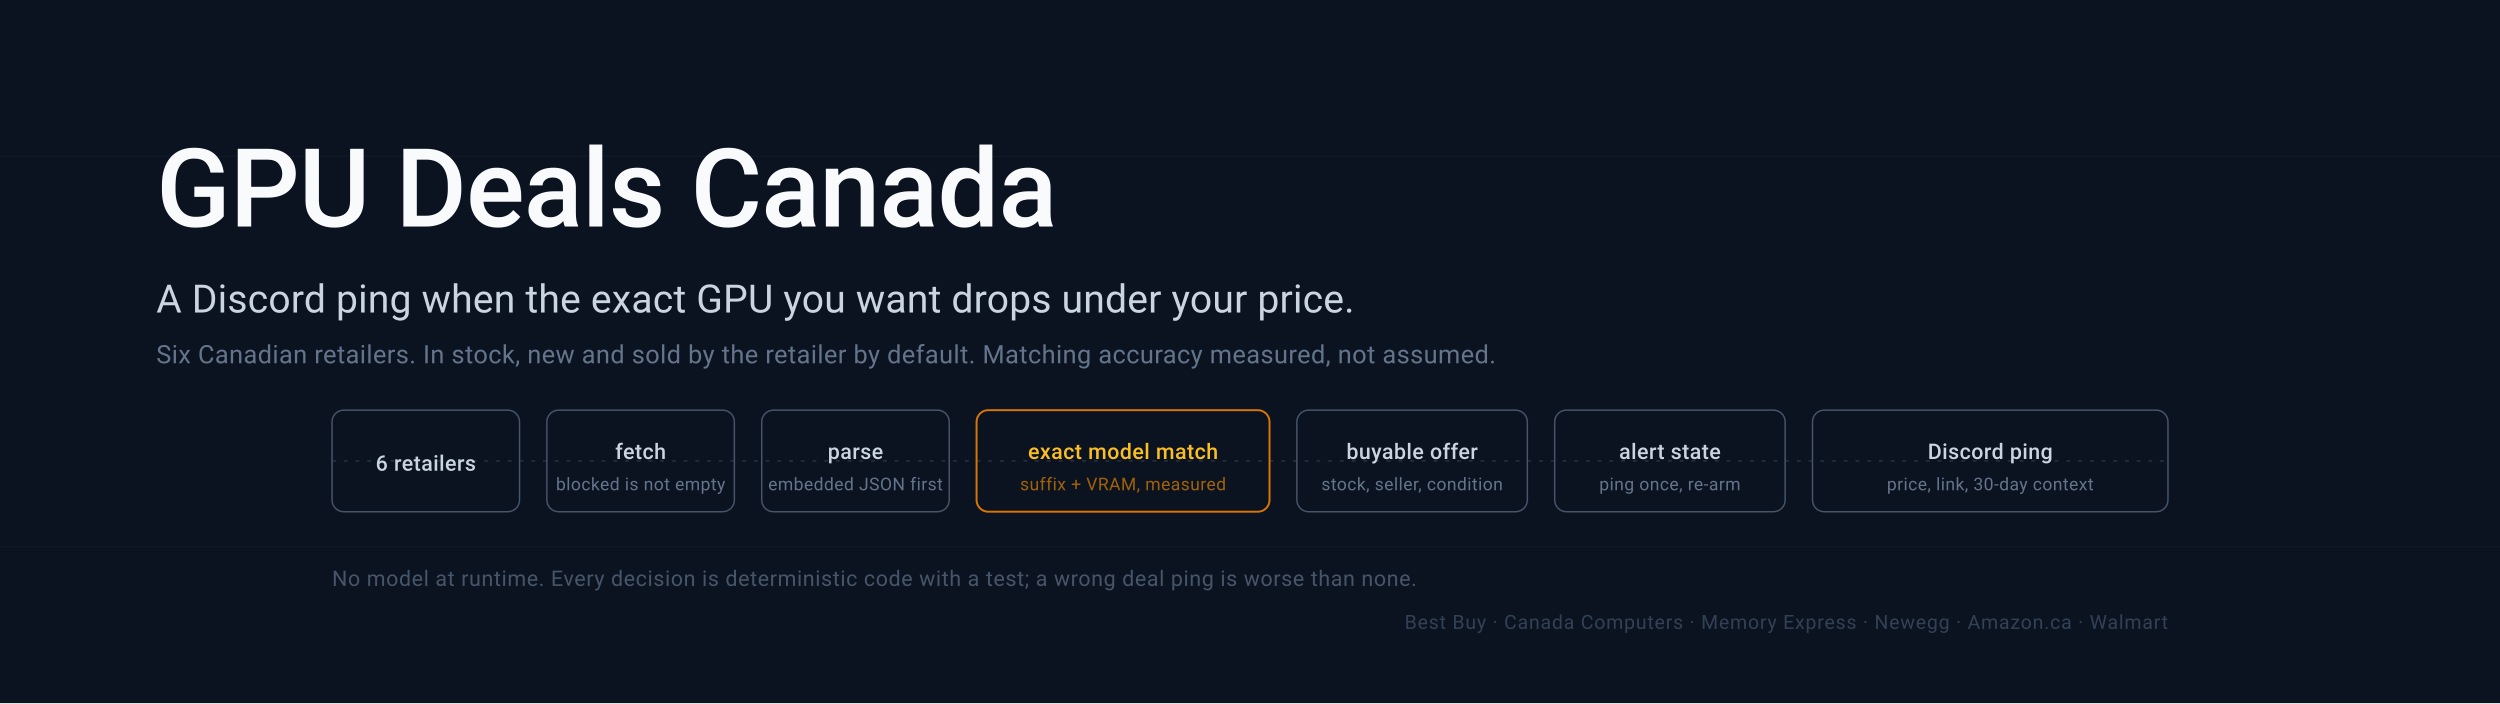
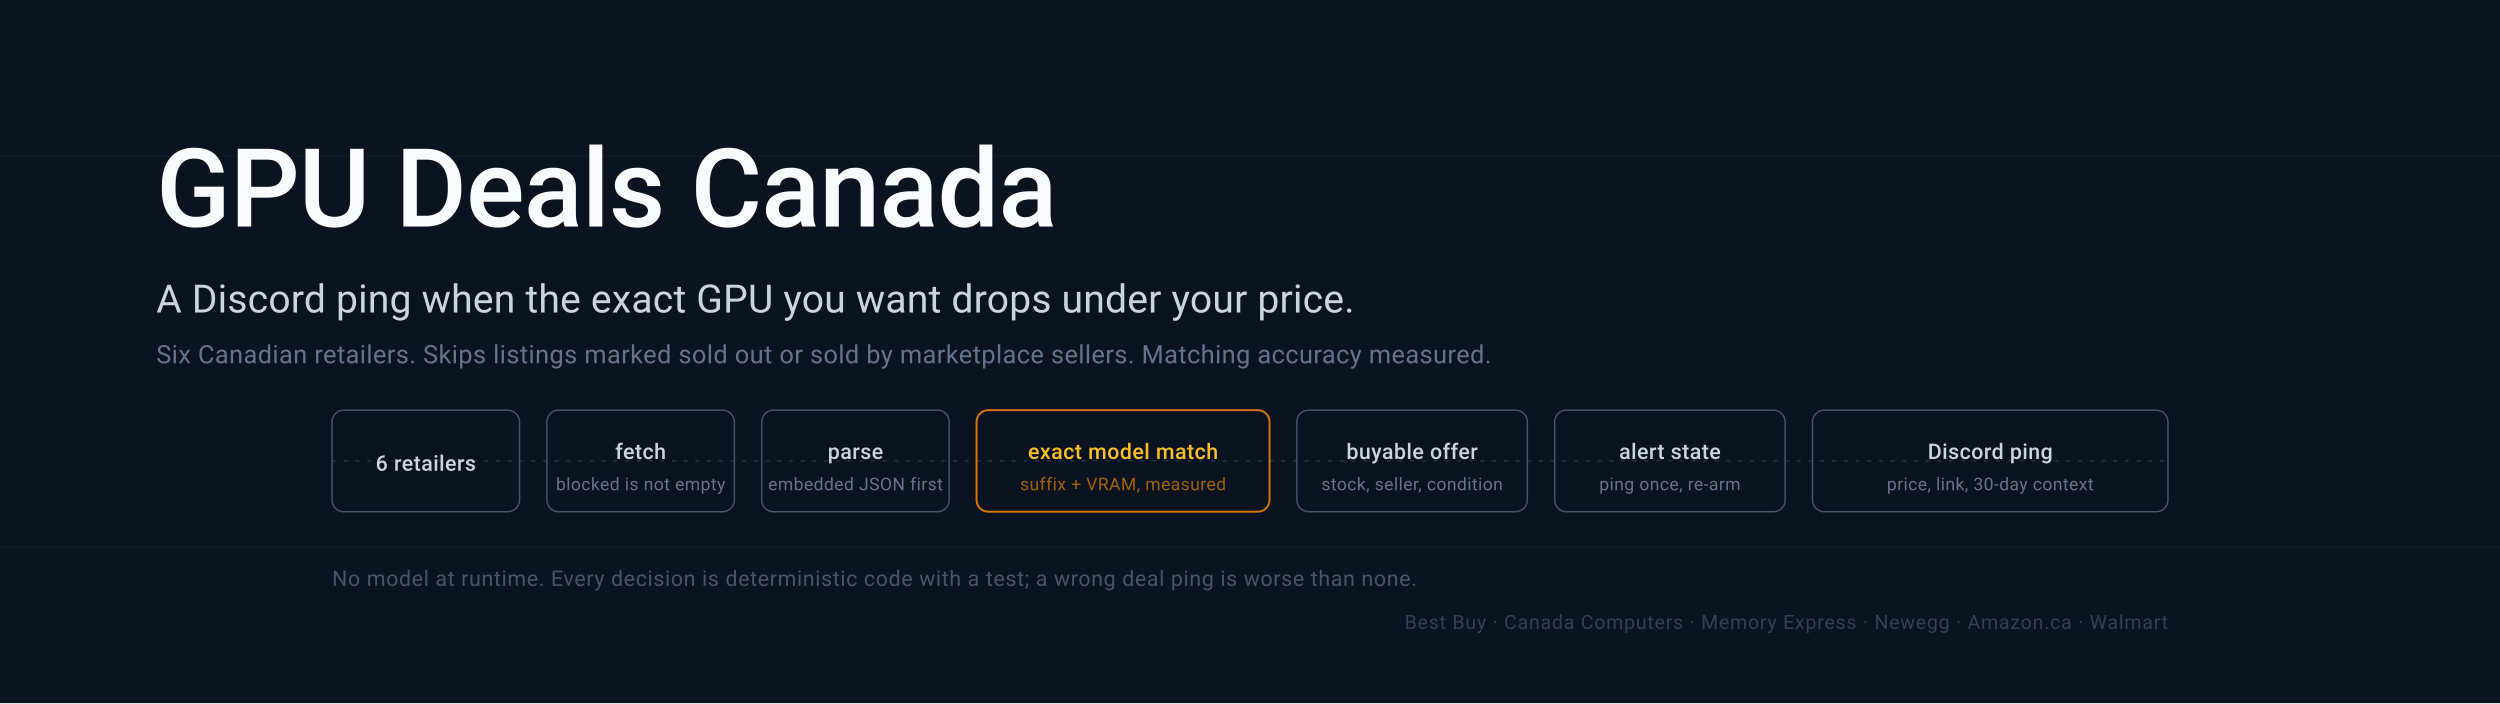
<svg xmlns="http://www.w3.org/2000/svg" viewBox="0 0 1280 360" width="100%" role="img" aria-labelledby="banner-title banner-desc" font-family="-apple-system, BlinkMacSystemFont, 'Segoe UI', Roboto, 'Helvetica Neue', Arial, sans-serif">
  <rect width="1280" height="360" fill="#0B1220" />
  <g opacity="0.06" stroke="#94A3B8" stroke-width="0.5">
    <line x1="0" y1="80" x2="1280" y2="80" />
    <line x1="0" y1="280" x2="1280" y2="280" />
  </g>
  <text x="80" y="116" font-size="56" font-weight="500" fill="#F8FAFC" letter-spacing="-0.5">GPU Deals Canada</text>
  <text x="80" y="160" font-size="20" font-weight="400" fill="#CBD5E1" letter-spacing="0.1">A Discord ping when the exact GPU you want drops under your price.</text>
-   <text x="80" y="186" font-size="13" font-weight="400" fill="#64748B" letter-spacing="0.2">Six Canadian retailers. In stock, new and sold by the retailer by default. Matching accuracy measured, not assumed.</text>
+   <text x="80" y="186" font-size="13" font-weight="400" fill="#64748B" letter-spacing="0.2">Six Canadian retailers. Skips listings marked sold out or sold by marketplace sellers. Matching accuracy measured.</text>
  <line x1="170" y1="236" x2="1110" y2="236" stroke="#334155" stroke-width="0.5" stroke-dasharray="2 4" />
  <g font-size="11" font-weight="500" letter-spacing="0.2">
    <g>
      <rect x="170" y="210" width="96" height="52" rx="6" fill="none" stroke="#475569" stroke-width="0.75" />
      <text x="218" y="241" fill="#CBD5E1" text-anchor="middle">6 retailers</text>
    </g>
    <g>
      <rect x="280" y="210" width="96" height="52" rx="6" fill="none" stroke="#475569" stroke-width="0.75" />
      <text x="328" y="235" fill="#CBD5E1" text-anchor="middle">fetch</text>
      <text x="328" y="251" font-size="9" font-weight="400" fill="#64748B" text-anchor="middle">blocked is not empty</text>
    </g>
    <g>
      <rect x="390" y="210" width="96" height="52" rx="6" fill="none" stroke="#475569" stroke-width="0.75" />
      <text x="438" y="235" fill="#CBD5E1" text-anchor="middle">parse</text>
      <text x="438" y="251" font-size="9" font-weight="400" fill="#64748B" text-anchor="middle">embedded JSON first</text>
    </g>
    <g>
      <rect x="500" y="210" width="150" height="52" rx="6" fill="none" stroke="#D97706" stroke-width="1" />
      <text x="575" y="235" fill="#FBBF24" text-anchor="middle">exact model match</text>
      <text x="575" y="251" font-size="9" font-weight="400" fill="#A16207" text-anchor="middle">suffix + VRAM, measured</text>
    </g>
    <g>
      <rect x="664" y="210" width="118" height="52" rx="6" fill="none" stroke="#475569" stroke-width="0.75" />
      <text x="723" y="235" fill="#CBD5E1" text-anchor="middle">buyable offer</text>
      <text x="723" y="251" font-size="9" font-weight="400" fill="#64748B" text-anchor="middle">stock, seller, condition</text>
    </g>
    <g>
      <rect x="796" y="210" width="118" height="52" rx="6" fill="none" stroke="#475569" stroke-width="0.75" />
      <text x="855" y="235" fill="#CBD5E1" text-anchor="middle">alert state</text>
      <text x="855" y="251" font-size="9" font-weight="400" fill="#64748B" text-anchor="middle">ping once, re-arm</text>
    </g>
    <g>
      <rect x="928" y="210" width="182" height="52" rx="6" fill="none" stroke="#475569" stroke-width="0.75" />
      <text x="1019" y="235" fill="#CBD5E1" text-anchor="middle">Discord ping</text>
      <text x="1019" y="251" font-size="9" font-weight="400" fill="#64748B" text-anchor="middle">price, link, 30-day context</text>
    </g>
  </g>
  <g font-size="11" font-weight="400" fill="#475569" letter-spacing="0.3">
    <text x="170" y="300">No model at runtime. Every decision is deterministic code with a test; a wrong deal ping is worse than none.</text>
  </g>
  <g font-size="10" font-weight="400" fill="#334155" letter-spacing="0.4">
    <text x="1110" y="322" text-anchor="end">Best Buy  ·  Canada Computers  ·  Memory Express  ·  Newegg  ·  Amazon.ca  ·  Walmart</text>
  </g>
</svg>
